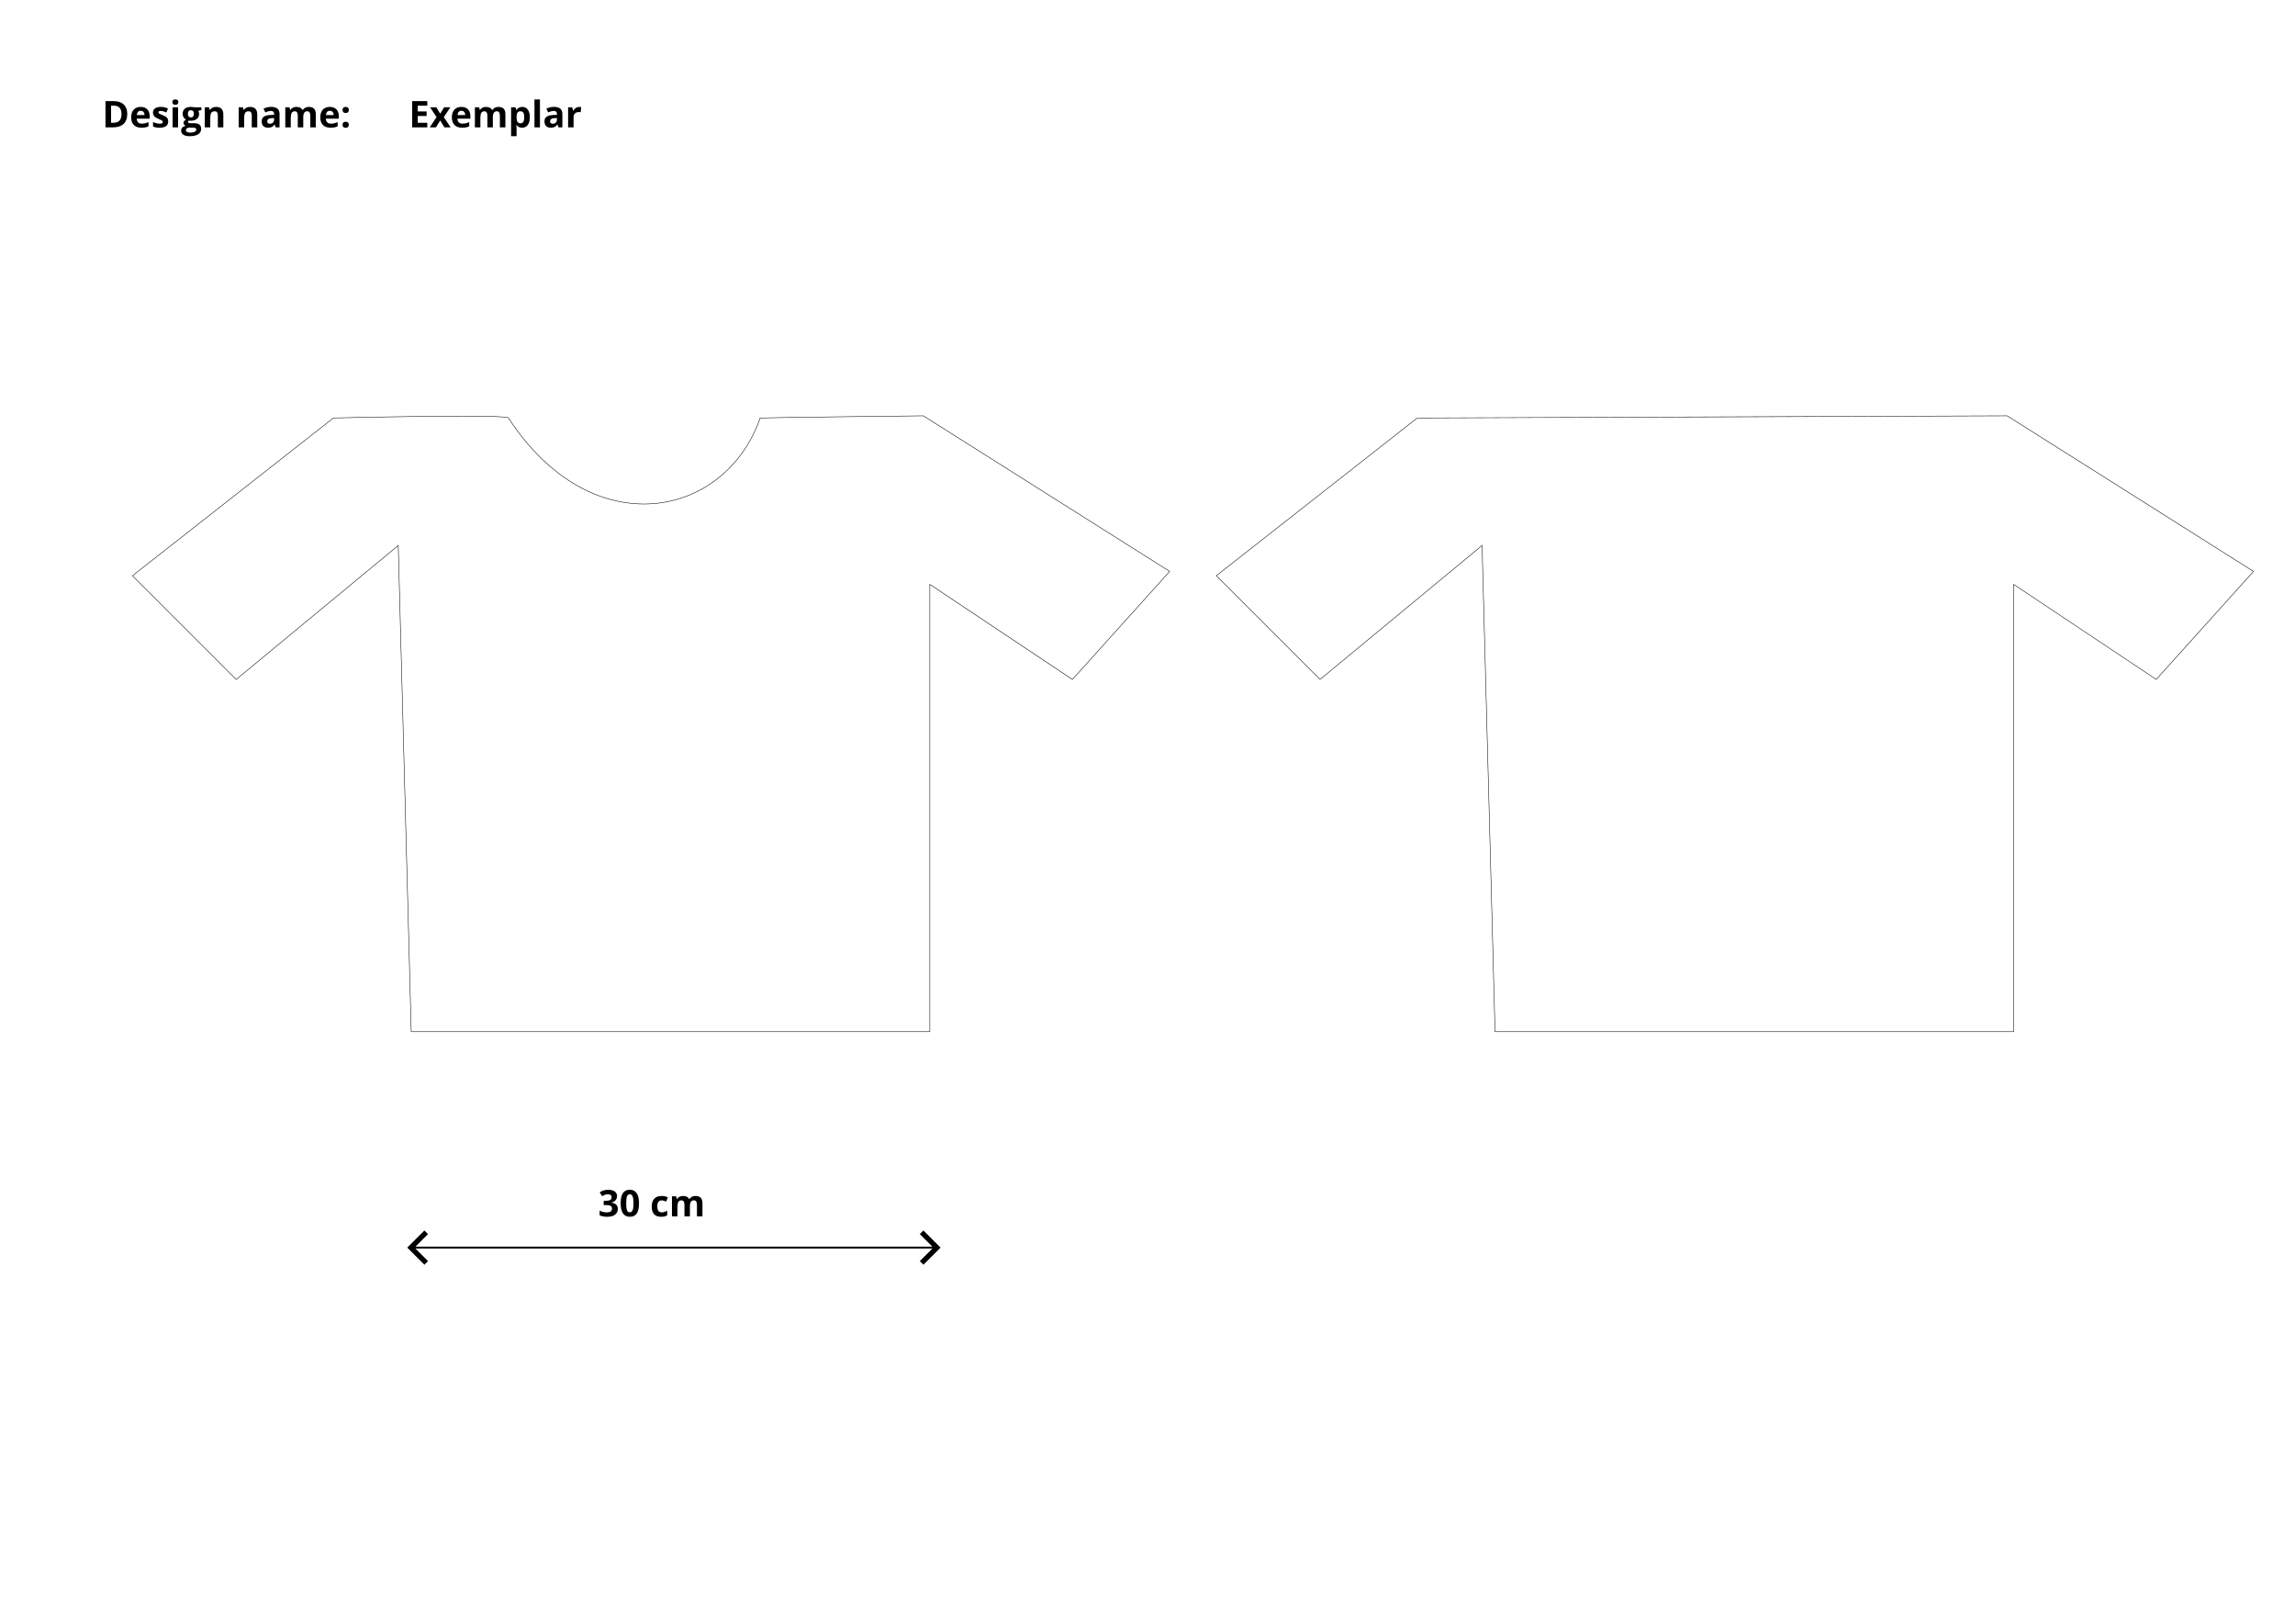
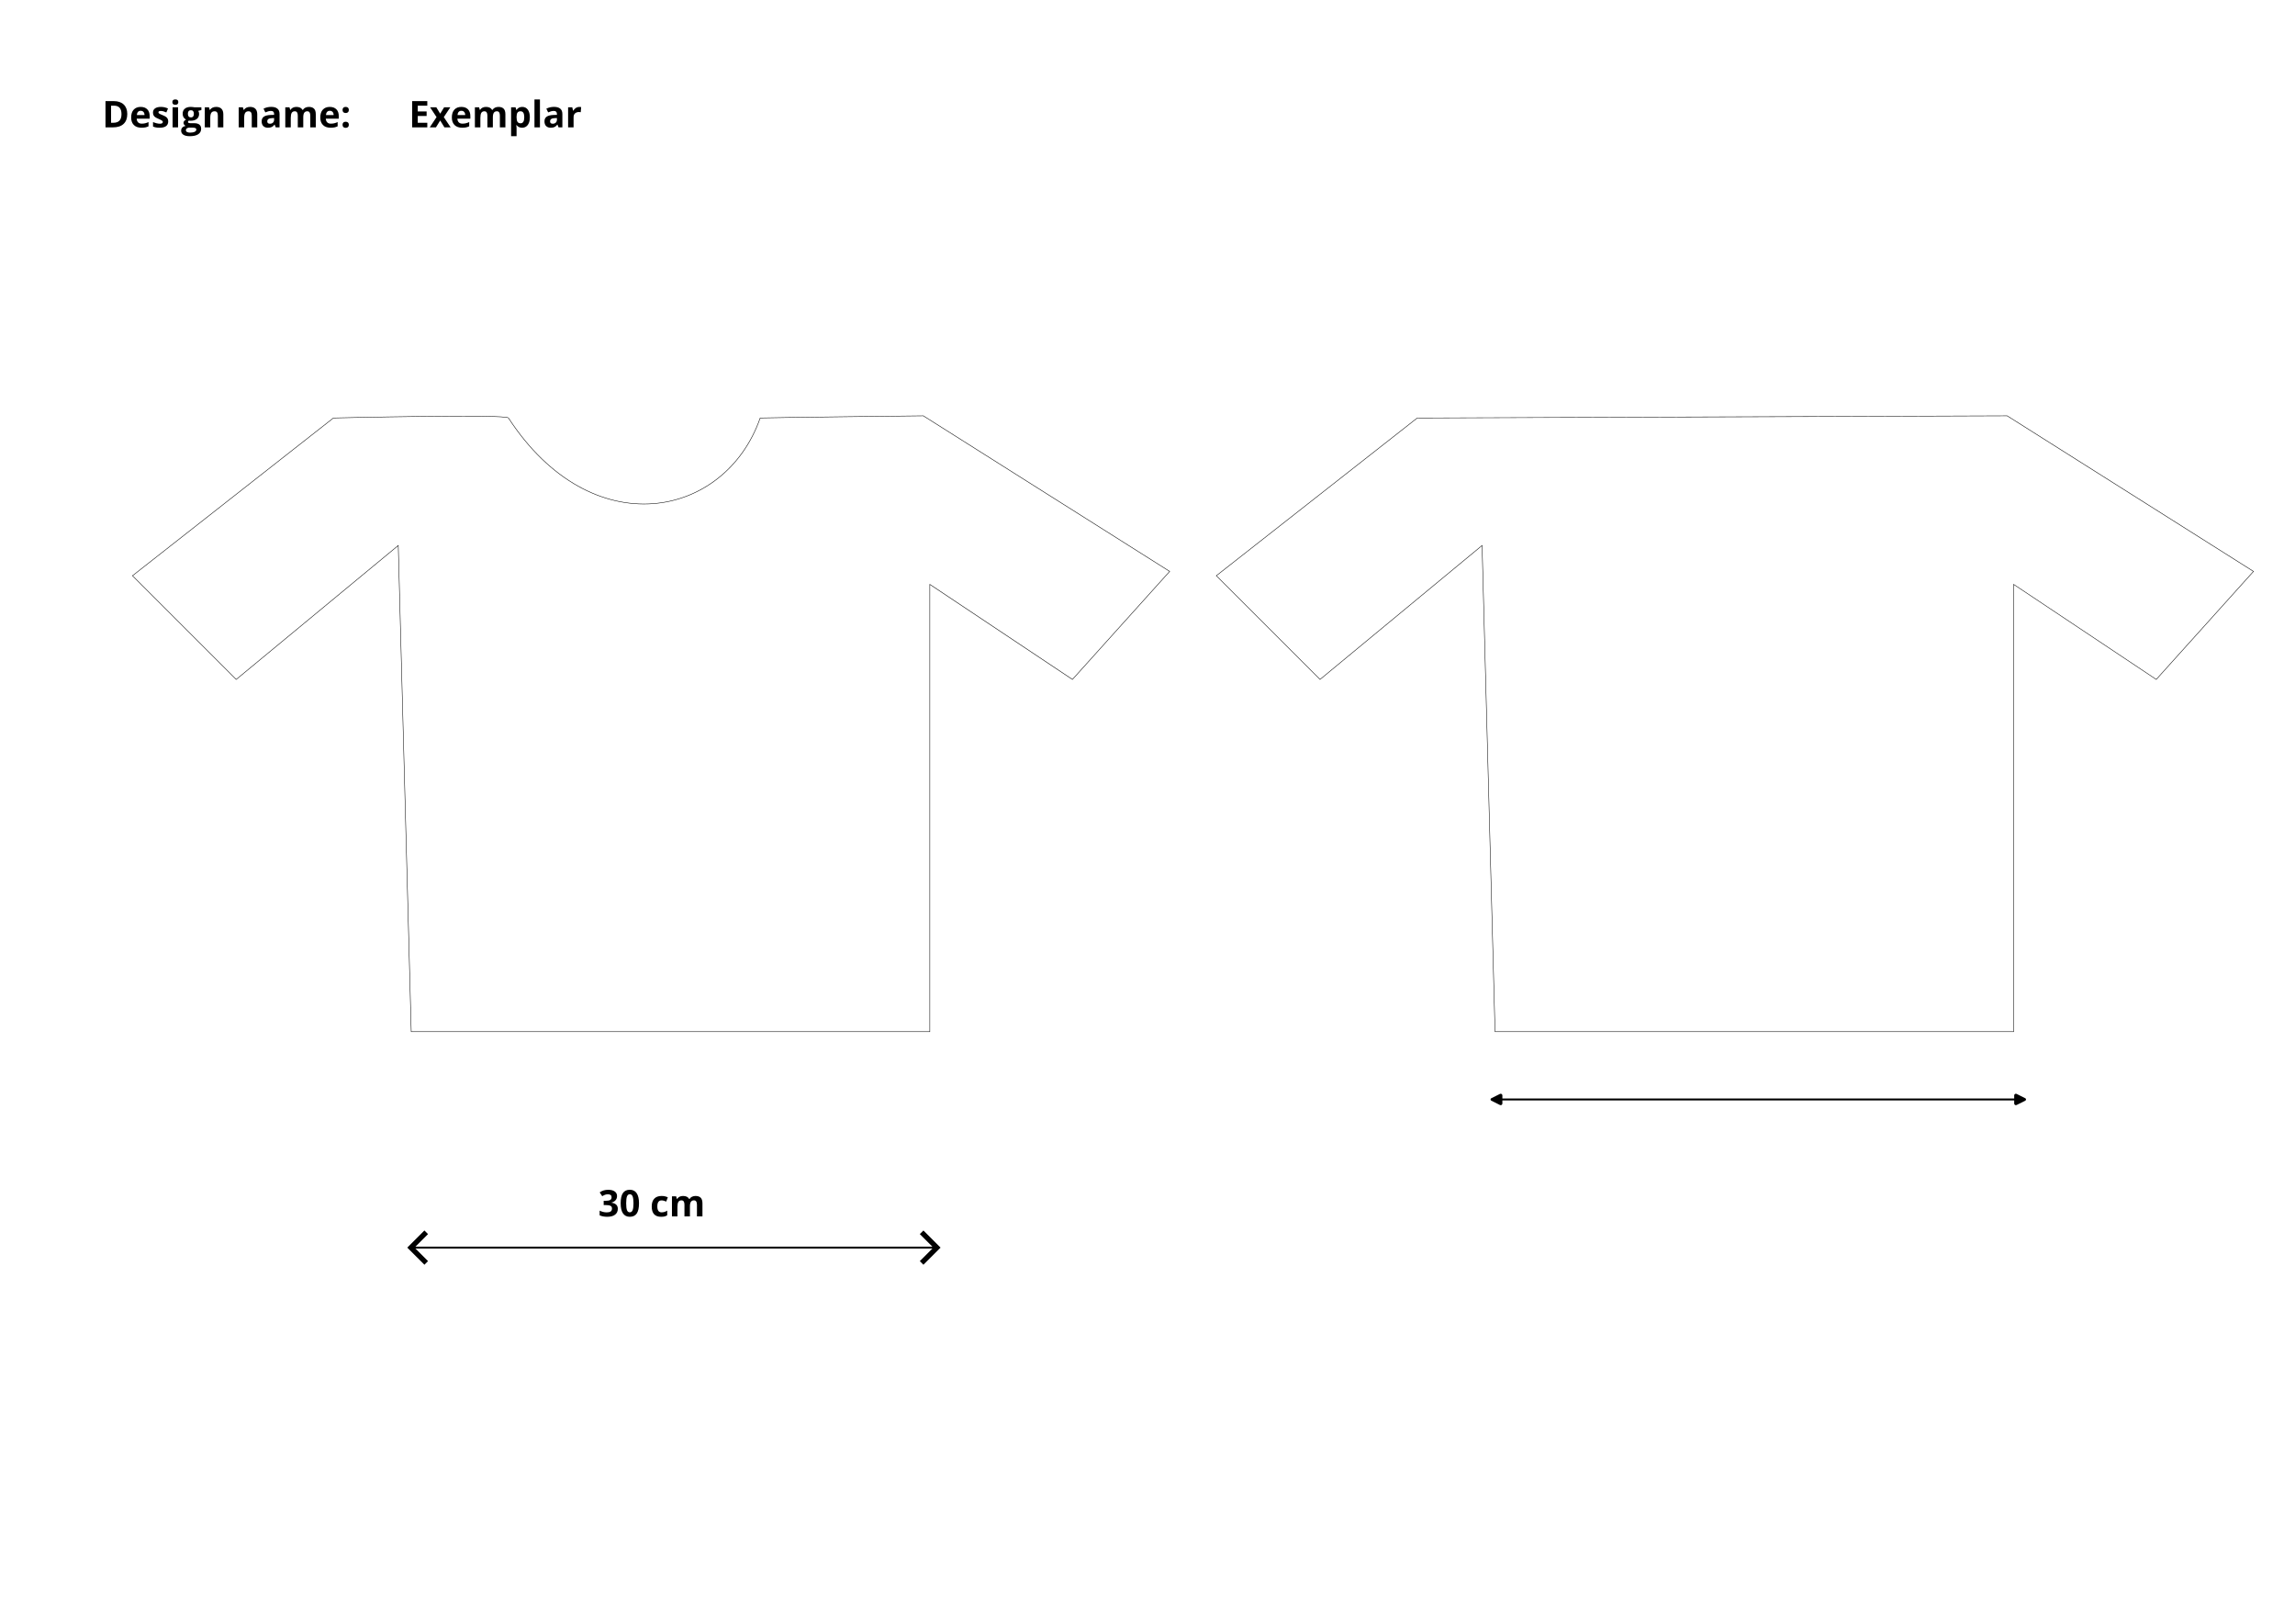
<svg xmlns="http://www.w3.org/2000/svg" width="1189mm" height="841mm" viewBox="0 0 4493.858 3178.583" version="1.1" id="svg1">
  <defs id="defs1">
+     <marker style="overflow:visible" id="marker4" refX="0" refY="0" orient="auto-start-reverse" markerWidth="1" markerHeight="1" viewBox="0 0 1 1" preserveAspectRatio="xMidYMid">
+       <path transform="scale(0.7)" d="m -0.211,-4.106 6.422,3.211 a 1,1 90 0 1 0,1.789 L -0.211,4.106 A 1.236,1.236 31.717 0 1 -2,3 v -6 a 1.236,1.236 148.283 0 1 1.789,-1.106 z" style="fill:context-stroke;fill-rule:evenodd;stroke:none" id="path4" />
+     </marker>
+     <marker style="overflow:visible" id="RoundedArrow" refX="0" refY="0" orient="auto-start-reverse" markerWidth="1" markerHeight="1" viewBox="0 0 1 1" preserveAspectRatio="xMidYMid">
+       <path transform="scale(0.7)" d="m -0.211,-4.106 6.422,3.211 a 1,1 90 0 1 0,1.789 L -0.211,4.106 A 1.236,1.236 31.717 0 1 -2,3 v -6 a 1.236,1.236 148.283 0 1 1.789,-1.106 z" style="fill:context-stroke;fill-rule:evenodd;stroke:none" id="path3" />
+     </marker>
    <marker style="overflow:visible" id="marker15" refX="0" refY="0" orient="auto-start-reverse" markerWidth="10" markerHeight="10" viewBox="0 0 1 1" preserveAspectRatio="xMidYMid" markerUnits="userSpaceOnUse">
      <path style="fill:none;stroke:context-stroke;stroke-width:1;stroke-linecap:butt" d="M 3,-3 0,0 3,3" transform="rotate(180,0.125,0)" id="path15" />
    </marker>
    <marker style="overflow:visible" id="ArrowWide" refX="0" refY="0" orient="auto-start-reverse" markerWidth="10" markerHeight="10" viewBox="0 0 1 1" preserveAspectRatio="xMidYMid" markerUnits="userSpaceOnUse">
      <path style="fill:none;stroke:context-stroke;stroke-width:1;stroke-linecap:butt" d="M 3,-3 0,0 3,3" transform="rotate(180,0.125,0)" id="path14" />
    </marker>
    <marker orient="auto" refY="0.0" refX="0.0" id="DimmArrow_Start_n00001" style="overflow:visible">
      <path d="M 0.0,0.0 L -10,1.763 L -10,-1.763 L 0.0,0.0 z " style="fill:#000000;fill-opacity:1.0;fill-rule:evenodd;stroke:none;stroke-opacity:1.0;stroke-width:1.0" transform="scale (1.0)rotate(180)translate (10.0,0)" id="path6" />
    </marker>
    <marker orient="auto" refY="0.0" refX="0.0" id="DimmArrow_End_n00001" style="overflow:visible">
      <path d="M 0.0,0.0 L -10,1.763 L -10,-1.763 L 0.0,0.0 z " style="fill:#000000;fill-opacity:1.0;fill-rule:evenodd;stroke:none;stroke-opacity:1.0;stroke-width:1.0" transform="scale (1.0)translate (10.0,0)" id="path7" />
    </marker>
    <marker orient="auto" refY="0.0" refX="0.0" id="DimmArrow_Start_n00002" style="overflow:visible">
      <path d="M 0.0,0.0 L -10,1.763 L -10,-1.763 L 0.0,0.0 z " style="fill:#000000;fill-opacity:1.0;fill-rule:evenodd;stroke:none;stroke-opacity:1.0;stroke-width:1.0" transform="scale (1.0)rotate(180)translate (10.0,0)" id="path8" />
    </marker>
    <marker orient="auto" refY="0.0" refX="0.0" id="DimmArrow_End_n00002" style="overflow:visible">
      <path d="M 0.0,0.0 L -10,1.763 L -10,-1.763 L 0.0,0.0 z " style="fill:#000000;fill-opacity:1.0;fill-rule:evenodd;stroke:none;stroke-opacity:1.0;stroke-width:1.0" transform="scale (1.0)translate (10.0,0)" id="path9" />
    </marker>
    <marker orient="auto" refY="0.0" refX="0.0" id="DimmArrow_Start_n00003" style="overflow:visible">
      <path d="M 0.0,0.0 L -10,1.763 L -10,-1.763 L 0.0,0.0 z " style="fill:#000000;fill-opacity:1.0;fill-rule:evenodd;stroke:none;stroke-opacity:1.0;stroke-width:1.0" transform="scale (1.0)rotate(180)translate (10.0,0)" id="path10" />
    </marker>
    <marker orient="auto" refY="0.0" refX="0.0" id="DimmArrow_End_n00003" style="overflow:visible">
      <path d="M 0.0,0.0 L -10,1.763 L -10,-1.763 L 0.0,0.0 z " style="fill:#000000;fill-opacity:1.0;fill-rule:evenodd;stroke:none;stroke-opacity:1.0;stroke-width:1.0" transform="scale (1.0)translate (10.0,0)" id="path11" />
    </marker>
  </defs>
  <g id="layer4">
    <path style="fill:none;stroke:#000000;stroke-width:3.78;stroke-opacity:1;marker-start:url(#ArrowWide);marker-end:url(#marker15);stroke-dasharray:none" d="M 807.086,2442.867 H 1832.151" id="path13" />
    <text xml:space="preserve" style="font-weight:bold;font-size:72px;font-family:'Open Sans';-inkscape-font-specification:'Open Sans Bold';letter-spacing:0.2px;fill:none;stroke:#000000;stroke-width:3.78;stroke-dasharray:none;stroke-opacity:1" x="1171.42" y="2381.796" id="text15">
      <tspan id="tspan15" x="1171.42" y="2381.796" style="fill:#000000;fill-opacity:1;stroke:none">30 cm</tspan>
    </text>
  </g>
  <g id="layer2">
    <path style="fill:none;stroke:#000000;stroke-width:0.943;stroke-opacity:1" d="M 2927.463,2020.054 H 3942.925 v -875.836 l 279.252,186.168 190.399,-211.555 -482.344,-304.639 -1155.088,4.231 -393.492,308.87 203.092,203.092 317.332,-262.328 z" id="path1" />
+     <path style="fill:none;stroke-width:3.78;stroke:#000000;stroke-opacity:1;marker-start:url(#RoundedArrow);marker-end:url(#marker4)" d="M 2936.53,2152.777 H 3949.302" id="path2" />
  </g>
  <g id="layer1">
    <path style="fill:none;stroke:#000000;stroke-width:0.943;stroke-opacity:1" d="M 805.222,2020.054 H 1820.684 v -875.836 l 279.252,186.168 190.399,-211.555 -482.344,-304.639 c 0,0 -284.33,3.127 -319.447,4.231 -69.104,197.834 -330.074,249.885 -492.922,0 -2.933,-8.018 -342.718,0 -342.718,0 l -393.492,308.87 203.092,203.092 317.332,-262.328 z" id="front" />
  </g>
  <g id="layer3" style="display:inline">
    <text xml:space="preserve" style="font-weight:bold;font-size:72px;font-family:'Open Sans';-inkscape-font-specification:'Open Sans Bold';letter-spacing:0.2px;fill:#000000;fill-opacity:0;stroke:#000000;stroke-width:1.134" x="800.618" y="249.376" id="text1">
      <tspan id="tspan1" x="800.618" y="249.376" style="font-size:72px;fill:#000000;fill-opacity:1;stroke:none">Exemplar</tspan>
    </text>
    <text xml:space="preserve" style="font-weight:bold;font-size:72px;font-family:'Open Sans';-inkscape-font-specification:'Open Sans Bold';letter-spacing:0.2px;fill:#000000;fill-opacity:0;stroke:#000000;stroke-width:1.134" x="200.097" y="249.376" id="text1-3">
      <tspan id="tspan1-9" x="200.097" y="249.376" style="font-size:72px;fill:#000000;fill-opacity:1;stroke:none">Design name:</tspan>
    </text>
  </g>
</svg>
